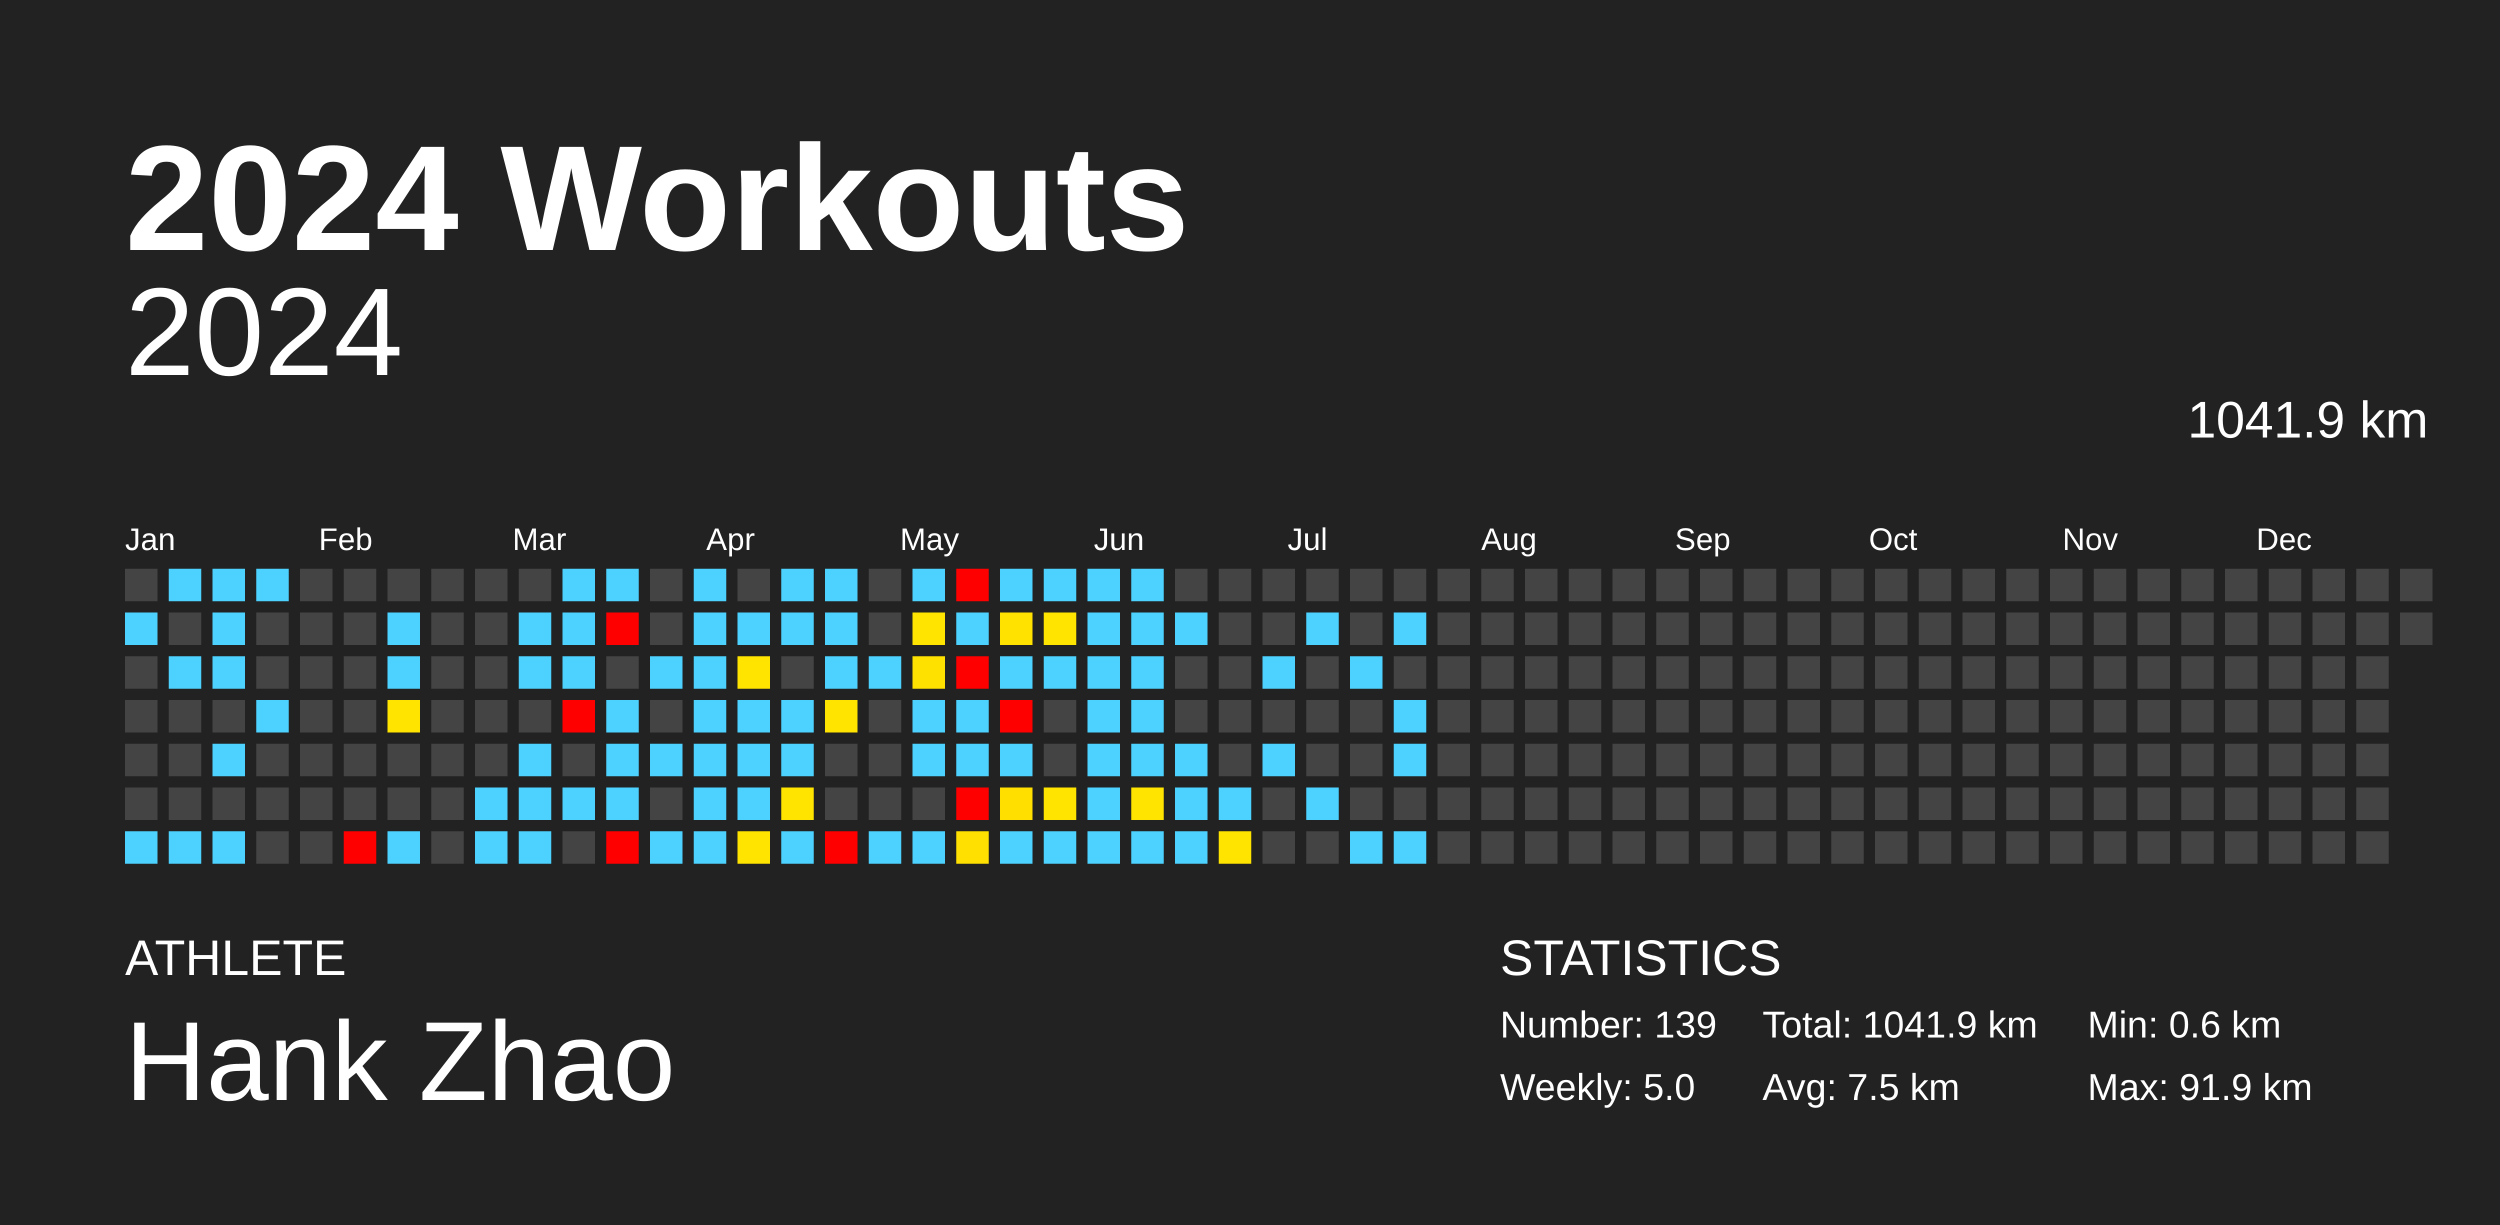
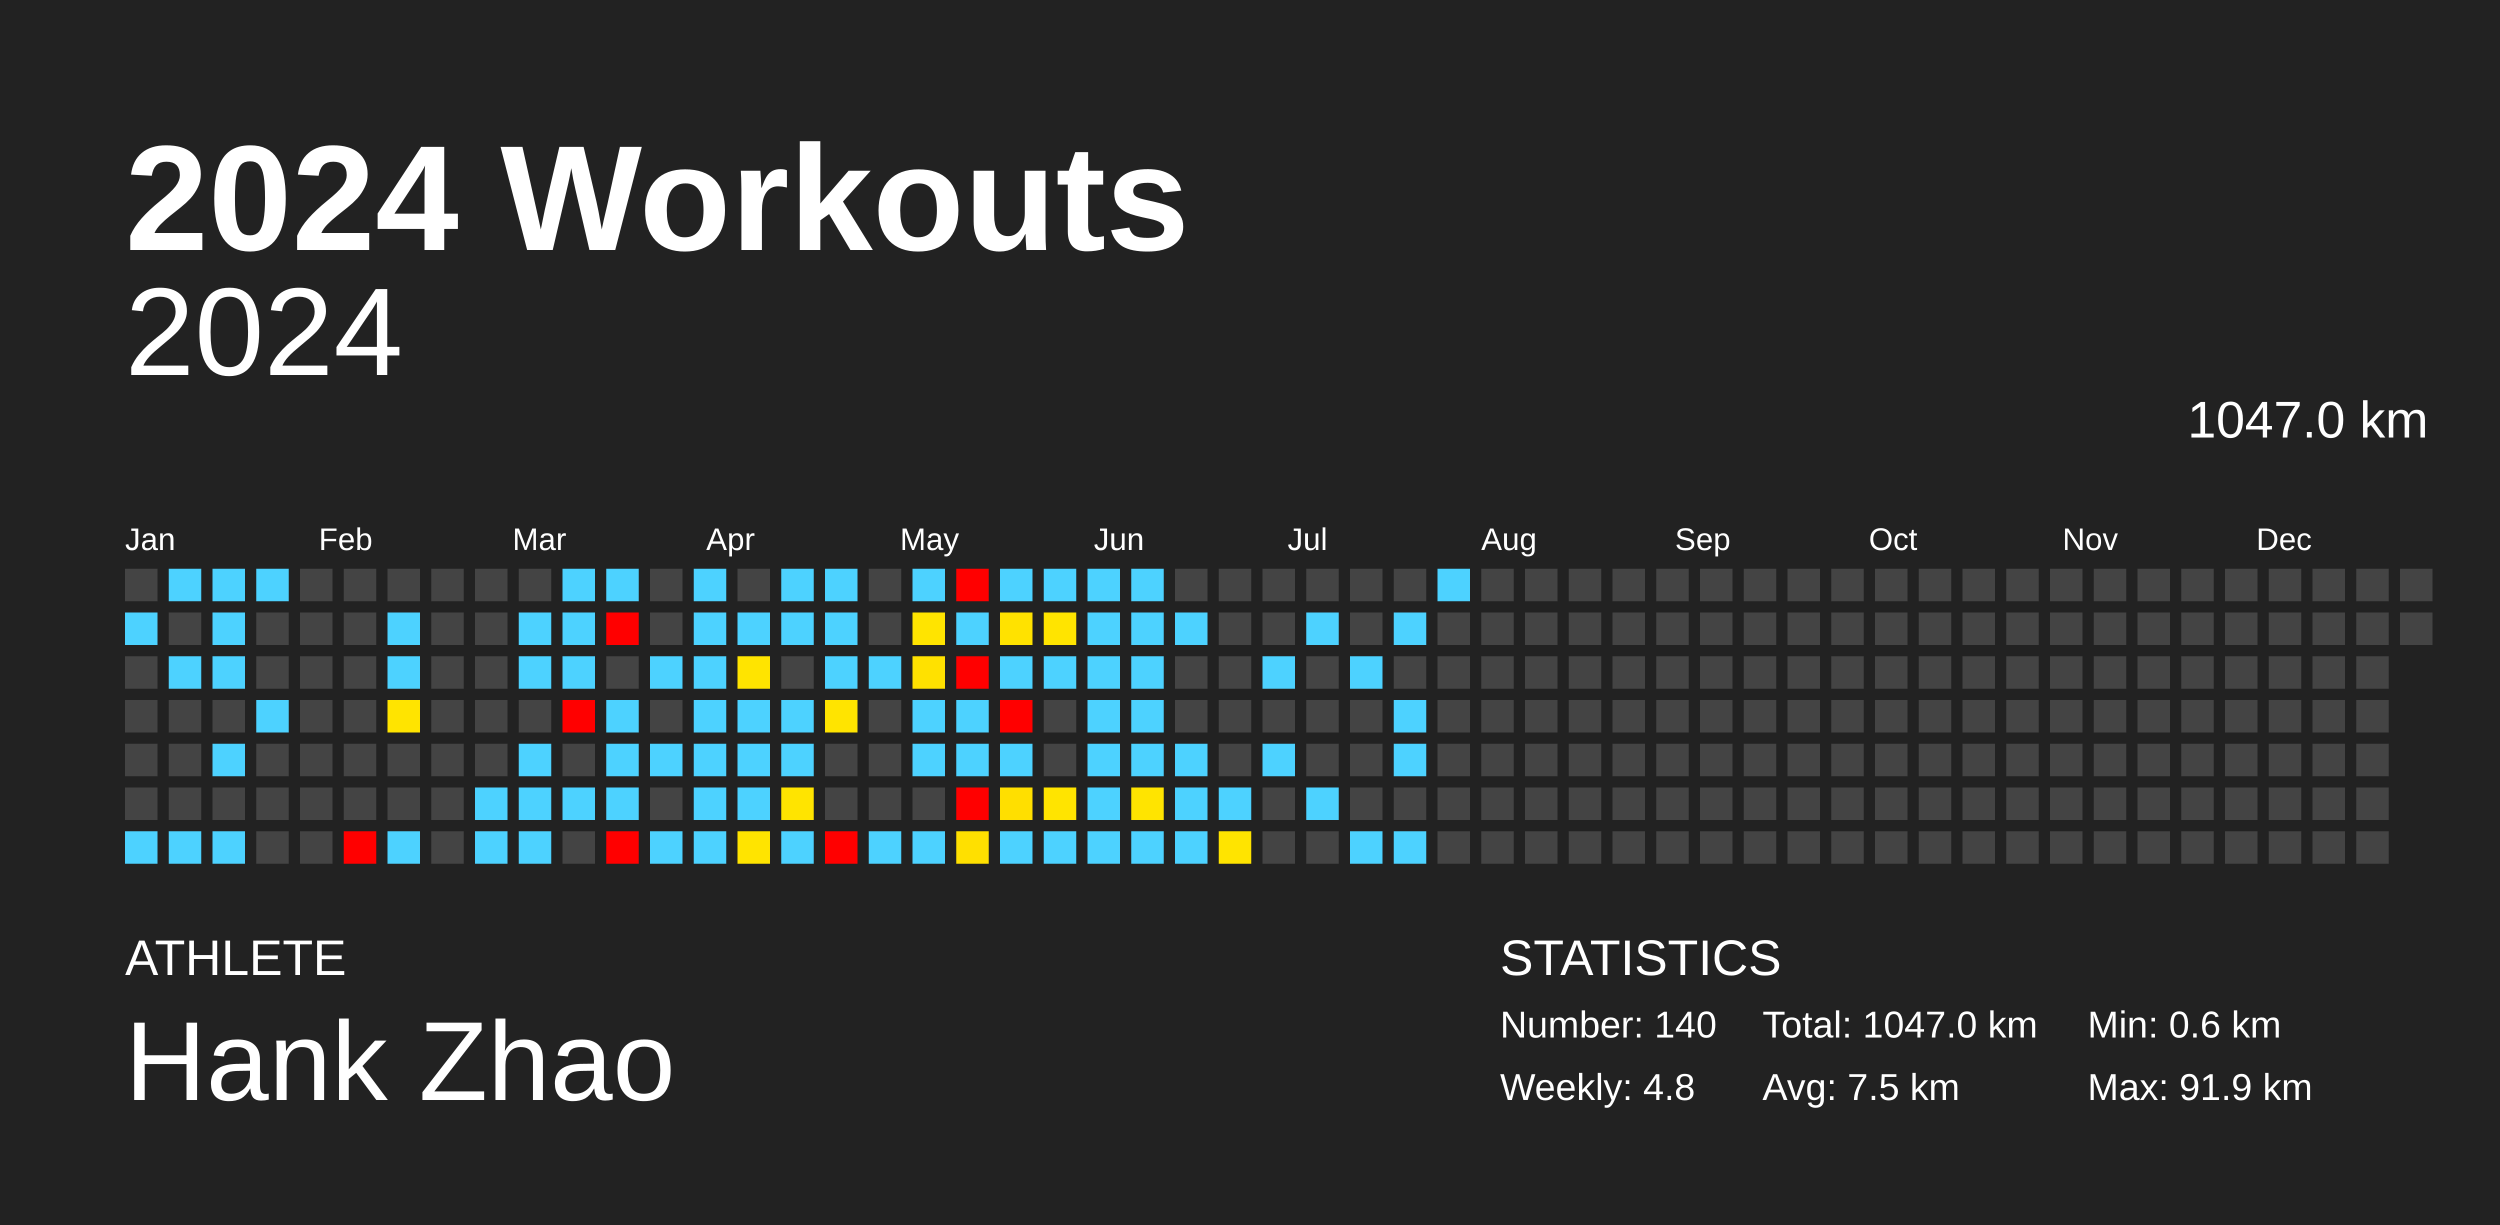
<svg xmlns="http://www.w3.org/2000/svg" baseProfile="full" height="98mm" version="1.1" viewBox="0,0,200,98" width="200mm">
  <defs />
  <rect fill="#222222" height="98" width="200" x="0" y="0" />
  <text fill="#FFFFFF" style="font-size:12px; font-family:Arial; font-weight:bold;" x="10" y="20">2024 Workouts</text>
  <text fill="#FFFFFF" style="font-size:4px; font-family:Arial" x="10" y="78">ATHLETE</text>
  <text fill="#FFFFFF" style="font-size:9px; font-family:Arial" x="10" y="88">Hank Zhao</text>
  <text fill="#FFFFFF" style="font-size:4px; font-family:Arial" x="120" y="78">STATISTICS</text>
-   <text fill="#FFFFFF" style="font-size:3px; font-family:Arial" x="120" y="83">Number: 139</text>
-   <text fill="#FFFFFF" style="font-size:3px; font-family:Arial" x="120" y="88">Weekly: 5.0</text>
-   <text fill="#FFFFFF" style="font-size:3px; font-family:Arial" x="141" y="83">Total: 1041.9 km</text>
+   <text fill="#FFFFFF" style="font-size:3px; font-family:Arial" x="120" y="83">Number: 140</text>
+   <text fill="#FFFFFF" style="font-size:3px; font-family:Arial" x="120" y="88">Weekly: 4.8</text>
+   <text fill="#FFFFFF" style="font-size:3px; font-family:Arial" x="141" y="83">Total: 1047.0 km</text>
  <text fill="#FFFFFF" style="font-size:3px; font-family:Arial" x="141" y="88">Avg: 7.5 km</text>
  <text fill="#FFFFFF" style="font-size:3px; font-family:Arial" x="167" y="83">Min: 0.6 km</text>
  <text fill="#FFFFFF" style="font-size:3px; font-family:Arial" x="167" y="88">Max: 91.9 km</text>
  <text alignment-baseline="hanging" fill="#FFFFFF" style="font-size:10.0px; font-family:Arial;" x="10" y="30">2024</text>
-   <text alignment-baseline="hanging" fill="#FFFFFF" style="font-size:4.125px; font-family:Arial;" x="175" y="35">1041.9 km</text>
+   <text alignment-baseline="hanging" fill="#FFFFFF" style="font-size:4.125px; font-family:Arial;" x="175" y="35">1047.0 km</text>
  <text fill="#FFFFFF" style="font-size:2.5px; font-family:Arial" x="10.0" y="44">Jan</text>
  <text fill="#FFFFFF" style="font-size:2.5px; font-family:Arial" x="25.5" y="44">Feb</text>
  <text fill="#FFFFFF" style="font-size:2.5px; font-family:Arial" x="41.0" y="44">Mar</text>
  <text fill="#FFFFFF" style="font-size:2.5px; font-family:Arial" x="56.5" y="44">Apr</text>
  <text fill="#FFFFFF" style="font-size:2.5px; font-family:Arial" x="72.0" y="44">May</text>
  <text fill="#FFFFFF" style="font-size:2.5px; font-family:Arial" x="87.5" y="44">Jun</text>
  <text fill="#FFFFFF" style="font-size:2.5px; font-family:Arial" x="103.0" y="44">Jul</text>
  <text fill="#FFFFFF" style="font-size:2.5px; font-family:Arial" x="118.5" y="44">Aug</text>
  <text fill="#FFFFFF" style="font-size:2.5px; font-family:Arial" x="134.0" y="44">Sep</text>
  <text fill="#FFFFFF" style="font-size:2.5px; font-family:Arial" x="149.5" y="44">Oct</text>
  <text fill="#FFFFFF" style="font-size:2.5px; font-family:Arial" x="165.0" y="44">Nov</text>
  <text fill="#FFFFFF" style="font-size:2.5px; font-family:Arial" x="180.5" y="44">Dec</text>
  <rect fill="#444444" height="2.6" width="2.6" x="10.0" y="45.5" />
  <rect fill="#4dd2ff" height="2.6" width="2.6" x="10.0" y="49.0" />
  <rect fill="#444444" height="2.6" width="2.6" x="10.0" y="52.5" />
  <rect fill="#444444" height="2.6" width="2.6" x="10.0" y="56.0" />
  <rect fill="#444444" height="2.6" width="2.6" x="10.0" y="59.5" />
  <rect fill="#444444" height="2.6" width="2.6" x="10.0" y="63.0" />
  <rect fill="#4dd2ff" height="2.6" width="2.6" x="10.0" y="66.5" />
  <rect fill="#4dd2ff" height="2.6" width="2.6" x="13.5" y="45.5" />
  <rect fill="#444444" height="2.6" width="2.6" x="13.5" y="49.0" />
  <rect fill="#4dd2ff" height="2.6" width="2.6" x="13.5" y="52.5" />
  <rect fill="#444444" height="2.6" width="2.6" x="13.5" y="56.0" />
  <rect fill="#444444" height="2.6" width="2.6" x="13.5" y="59.5" />
  <rect fill="#444444" height="2.6" width="2.6" x="13.5" y="63.0" />
  <rect fill="#4dd2ff" height="2.6" width="2.6" x="13.5" y="66.5" />
  <rect fill="#4dd2ff" height="2.6" width="2.6" x="17.0" y="45.5" />
  <rect fill="#4dd2ff" height="2.6" width="2.6" x="17.0" y="49.0" />
  <rect fill="#4dd2ff" height="2.6" width="2.6" x="17.0" y="52.5" />
  <rect fill="#444444" height="2.6" width="2.6" x="17.0" y="56.0" />
  <rect fill="#4dd2ff" height="2.6" width="2.6" x="17.0" y="59.5" />
  <rect fill="#444444" height="2.6" width="2.6" x="17.0" y="63.0" />
  <rect fill="#4dd2ff" height="2.6" width="2.6" x="17.0" y="66.5" />
  <rect fill="#4dd2ff" height="2.6" width="2.6" x="20.5" y="45.5" />
  <rect fill="#444444" height="2.6" width="2.6" x="20.5" y="49.0" />
  <rect fill="#444444" height="2.6" width="2.6" x="20.5" y="52.5" />
  <rect fill="#4dd2ff" height="2.6" width="2.6" x="20.5" y="56.0" />
  <rect fill="#444444" height="2.6" width="2.6" x="20.5" y="59.5" />
  <rect fill="#444444" height="2.6" width="2.6" x="20.5" y="63.0" />
  <rect fill="#444444" height="2.6" width="2.6" x="20.5" y="66.5" />
  <rect fill="#444444" height="2.6" width="2.6" x="24.0" y="45.5" />
  <rect fill="#444444" height="2.6" width="2.6" x="24.0" y="49.0" />
  <rect fill="#444444" height="2.6" width="2.6" x="24.0" y="52.5" />
  <rect fill="#444444" height="2.6" width="2.6" x="24.0" y="56.0" />
  <rect fill="#444444" height="2.6" width="2.6" x="24.0" y="59.5" />
  <rect fill="#444444" height="2.6" width="2.6" x="24.0" y="63.0" />
  <rect fill="#444444" height="2.6" width="2.6" x="24.0" y="66.5" />
  <rect fill="#444444" height="2.6" width="2.6" x="27.5" y="45.5" />
  <rect fill="#444444" height="2.6" width="2.6" x="27.5" y="49.0" />
  <rect fill="#444444" height="2.6" width="2.6" x="27.5" y="52.5" />
  <rect fill="#444444" height="2.6" width="2.6" x="27.5" y="56.0" />
  <rect fill="#444444" height="2.6" width="2.6" x="27.5" y="59.5" />
  <rect fill="#444444" height="2.6" width="2.6" x="27.5" y="63.0" />
  <rect fill="red" height="2.6" width="2.6" x="27.5" y="66.5" />
  <rect fill="#444444" height="2.6" width="2.6" x="31.0" y="45.5" />
  <rect fill="#4dd2ff" height="2.6" width="2.6" x="31.0" y="49.0" />
  <rect fill="#4dd2ff" height="2.6" width="2.6" x="31.0" y="52.5" />
  <rect fill="#ffe400" height="2.6" width="2.6" x="31.0" y="56.0" />
  <rect fill="#444444" height="2.6" width="2.6" x="31.0" y="59.5" />
  <rect fill="#444444" height="2.6" width="2.6" x="31.0" y="63.0" />
  <rect fill="#4dd2ff" height="2.6" width="2.6" x="31.0" y="66.5" />
  <rect fill="#444444" height="2.6" width="2.6" x="34.5" y="45.5" />
  <rect fill="#444444" height="2.6" width="2.6" x="34.5" y="49.0" />
  <rect fill="#444444" height="2.6" width="2.6" x="34.5" y="52.5" />
  <rect fill="#444444" height="2.6" width="2.6" x="34.5" y="56.0" />
  <rect fill="#444444" height="2.6" width="2.6" x="34.5" y="59.5" />
  <rect fill="#444444" height="2.6" width="2.6" x="34.5" y="63.0" />
  <rect fill="#444444" height="2.6" width="2.6" x="34.5" y="66.5" />
  <rect fill="#444444" height="2.6" width="2.6" x="38.0" y="45.5" />
  <rect fill="#444444" height="2.6" width="2.6" x="38.0" y="49.0" />
  <rect fill="#444444" height="2.6" width="2.6" x="38.0" y="52.5" />
  <rect fill="#444444" height="2.6" width="2.6" x="38.0" y="56.0" />
  <rect fill="#444444" height="2.6" width="2.6" x="38.0" y="59.5" />
  <rect fill="#4dd2ff" height="2.6" width="2.6" x="38.0" y="63.0" />
  <rect fill="#4dd2ff" height="2.6" width="2.6" x="38.0" y="66.5" />
  <rect fill="#444444" height="2.6" width="2.6" x="41.5" y="45.5" />
  <rect fill="#4dd2ff" height="2.6" width="2.6" x="41.5" y="49.0" />
  <rect fill="#4dd2ff" height="2.6" width="2.6" x="41.5" y="52.5" />
  <rect fill="#444444" height="2.6" width="2.6" x="41.5" y="56.0" />
  <rect fill="#4dd2ff" height="2.6" width="2.6" x="41.5" y="59.5" />
  <rect fill="#4dd2ff" height="2.6" width="2.6" x="41.5" y="63.0" />
  <rect fill="#4dd2ff" height="2.6" width="2.6" x="41.5" y="66.5" />
  <rect fill="#4dd2ff" height="2.6" width="2.6" x="45.0" y="45.5" />
  <rect fill="#4dd2ff" height="2.6" width="2.6" x="45.0" y="49.0" />
  <rect fill="#4dd2ff" height="2.6" width="2.6" x="45.0" y="52.5" />
  <rect fill="red" height="2.6" width="2.6" x="45.0" y="56.0" />
  <rect fill="#444444" height="2.6" width="2.6" x="45.0" y="59.5" />
  <rect fill="#4dd2ff" height="2.6" width="2.6" x="45.0" y="63.0" />
  <rect fill="#444444" height="2.6" width="2.6" x="45.0" y="66.5" />
  <rect fill="#4dd2ff" height="2.6" width="2.6" x="48.5" y="45.5" />
  <rect fill="red" height="2.6" width="2.6" x="48.5" y="49.0" />
  <rect fill="#444444" height="2.6" width="2.6" x="48.5" y="52.5" />
  <rect fill="#4dd2ff" height="2.6" width="2.6" x="48.5" y="56.0" />
  <rect fill="#4dd2ff" height="2.6" width="2.6" x="48.5" y="59.5" />
  <rect fill="#4dd2ff" height="2.6" width="2.6" x="48.5" y="63.0" />
  <rect fill="red" height="2.6" width="2.6" x="48.5" y="66.5" />
  <rect fill="#444444" height="2.6" width="2.6" x="52.0" y="45.5" />
  <rect fill="#444444" height="2.6" width="2.6" x="52.0" y="49.0" />
  <rect fill="#4dd2ff" height="2.6" width="2.6" x="52.0" y="52.5" />
  <rect fill="#444444" height="2.6" width="2.6" x="52.0" y="56.0" />
  <rect fill="#4dd2ff" height="2.6" width="2.6" x="52.0" y="59.5" />
  <rect fill="#444444" height="2.6" width="2.6" x="52.0" y="63.0" />
  <rect fill="#4dd2ff" height="2.6" width="2.6" x="52.0" y="66.5" />
  <rect fill="#4dd2ff" height="2.6" width="2.6" x="55.5" y="45.5" />
  <rect fill="#4dd2ff" height="2.6" width="2.6" x="55.5" y="49.0" />
  <rect fill="#4dd2ff" height="2.6" width="2.6" x="55.5" y="52.5" />
  <rect fill="#4dd2ff" height="2.6" width="2.6" x="55.5" y="56.0" />
  <rect fill="#4dd2ff" height="2.6" width="2.6" x="55.5" y="59.5" />
  <rect fill="#4dd2ff" height="2.6" width="2.6" x="55.5" y="63.0" />
  <rect fill="#4dd2ff" height="2.6" width="2.6" x="55.5" y="66.5" />
  <rect fill="#444444" height="2.6" width="2.6" x="59.0" y="45.5" />
  <rect fill="#4dd2ff" height="2.6" width="2.6" x="59.0" y="49.0" />
  <rect fill="#ffe400" height="2.6" width="2.6" x="59.0" y="52.5" />
  <rect fill="#4dd2ff" height="2.6" width="2.6" x="59.0" y="56.0" />
  <rect fill="#4dd2ff" height="2.6" width="2.6" x="59.0" y="59.5" />
  <rect fill="#4dd2ff" height="2.6" width="2.6" x="59.0" y="63.0" />
  <rect fill="#ffe400" height="2.6" width="2.6" x="59.0" y="66.5" />
  <rect fill="#4dd2ff" height="2.6" width="2.6" x="62.5" y="45.5" />
  <rect fill="#4dd2ff" height="2.6" width="2.6" x="62.5" y="49.0" />
  <rect fill="#444444" height="2.6" width="2.6" x="62.5" y="52.5" />
  <rect fill="#4dd2ff" height="2.6" width="2.6" x="62.5" y="56.0" />
  <rect fill="#4dd2ff" height="2.6" width="2.6" x="62.5" y="59.5" />
  <rect fill="#ffe400" height="2.6" width="2.6" x="62.5" y="63.0" />
  <rect fill="#4dd2ff" height="2.6" width="2.6" x="62.5" y="66.5" />
  <rect fill="#4dd2ff" height="2.6" width="2.6" x="66.0" y="45.5" />
  <rect fill="#4dd2ff" height="2.6" width="2.6" x="66.0" y="49.0" />
  <rect fill="#4dd2ff" height="2.6" width="2.6" x="66.0" y="52.5" />
  <rect fill="#ffe400" height="2.6" width="2.6" x="66.0" y="56.0" />
  <rect fill="#444444" height="2.6" width="2.6" x="66.0" y="59.5" />
  <rect fill="#444444" height="2.6" width="2.6" x="66.0" y="63.0" />
  <rect fill="red" height="2.6" width="2.6" x="66.0" y="66.5" />
  <rect fill="#444444" height="2.6" width="2.6" x="69.5" y="45.5" />
  <rect fill="#444444" height="2.6" width="2.6" x="69.5" y="49.0" />
  <rect fill="#4dd2ff" height="2.6" width="2.6" x="69.5" y="52.5" />
  <rect fill="#444444" height="2.6" width="2.6" x="69.5" y="56.0" />
  <rect fill="#444444" height="2.6" width="2.6" x="69.5" y="59.5" />
  <rect fill="#444444" height="2.6" width="2.6" x="69.5" y="63.0" />
  <rect fill="#4dd2ff" height="2.6" width="2.6" x="69.5" y="66.5" />
  <rect fill="#4dd2ff" height="2.6" width="2.6" x="73.0" y="45.5" />
  <rect fill="#ffe400" height="2.6" width="2.6" x="73.0" y="49.0" />
  <rect fill="#ffe100" height="2.6" width="2.6" x="73.0" y="52.5" />
  <rect fill="#4dd2ff" height="2.6" width="2.6" x="73.0" y="56.0" />
  <rect fill="#4dd2ff" height="2.6" width="2.6" x="73.0" y="59.5" />
  <rect fill="#444444" height="2.6" width="2.6" x="73.0" y="63.0" />
  <rect fill="#4dd2ff" height="2.6" width="2.6" x="73.0" y="66.5" />
  <rect fill="red" height="2.6" width="2.6" x="76.5" y="45.5" />
  <rect fill="#4dd2ff" height="2.6" width="2.6" x="76.5" y="49.0" />
  <rect fill="red" height="2.6" width="2.6" x="76.5" y="52.5" />
  <rect fill="#4dd2ff" height="2.6" width="2.6" x="76.5" y="56.0" />
  <rect fill="#4dd2ff" height="2.6" width="2.6" x="76.5" y="59.5" />
  <rect fill="red" height="2.6" width="2.6" x="76.5" y="63.0" />
  <rect fill="#ffe000" height="2.6" width="2.6" x="76.5" y="66.5" />
  <rect fill="#4dd2ff" height="2.6" width="2.6" x="80.0" y="45.5" />
  <rect fill="#ffe200" height="2.6" width="2.6" x="80.0" y="49.0" />
  <rect fill="#4dd2ff" height="2.6" width="2.6" x="80.0" y="52.5" />
  <rect fill="red" height="2.6" width="2.6" x="80.0" y="56.0" />
  <rect fill="#4dd2ff" height="2.6" width="2.6" x="80.0" y="59.5" />
  <rect fill="#ffdf00" height="2.6" width="2.6" x="80.0" y="63.0" />
  <rect fill="#4dd2ff" height="2.6" width="2.6" x="80.0" y="66.5" />
  <rect fill="#4dd2ff" height="2.6" width="2.6" x="83.5" y="45.5" />
  <rect fill="#ffe400" height="2.6" width="2.6" x="83.5" y="49.0" />
  <rect fill="#4dd2ff" height="2.6" width="2.6" x="83.5" y="52.5" />
  <rect fill="#444444" height="2.6" width="2.6" x="83.5" y="56.0" />
  <rect fill="#444444" height="2.6" width="2.6" x="83.5" y="59.5" />
  <rect fill="#ffe400" height="2.6" width="2.6" x="83.5" y="63.0" />
  <rect fill="#4dd2ff" height="2.6" width="2.6" x="83.5" y="66.5" />
  <rect fill="#4dd2ff" height="2.6" width="2.6" x="87.0" y="45.5" />
  <rect fill="#4dd2ff" height="2.6" width="2.6" x="87.0" y="49.0" />
  <rect fill="#4dd2ff" height="2.6" width="2.6" x="87.0" y="52.5" />
  <rect fill="#4dd2ff" height="2.6" width="2.6" x="87.0" y="56.0" />
  <rect fill="#4dd2ff" height="2.6" width="2.6" x="87.0" y="59.5" />
  <rect fill="#4dd2ff" height="2.6" width="2.6" x="87.0" y="63.0" />
  <rect fill="#4dd2ff" height="2.6" width="2.6" x="87.0" y="66.5" />
  <rect fill="#4dd2ff" height="2.6" width="2.6" x="90.5" y="45.5" />
  <rect fill="#4dd2ff" height="2.6" width="2.6" x="90.5" y="49.0" />
  <rect fill="#4dd2ff" height="2.6" width="2.6" x="90.5" y="52.5" />
  <rect fill="#4dd2ff" height="2.6" width="2.6" x="90.5" y="56.0" />
  <rect fill="#4dd2ff" height="2.6" width="2.6" x="90.5" y="59.5" />
  <rect fill="#ffe400" height="2.6" width="2.6" x="90.5" y="63.0" />
  <rect fill="#4dd2ff" height="2.6" width="2.6" x="90.5" y="66.5" />
  <rect fill="#444444" height="2.6" width="2.6" x="94.0" y="45.5" />
  <rect fill="#4dd2ff" height="2.6" width="2.6" x="94.0" y="49.0" />
  <rect fill="#444444" height="2.6" width="2.6" x="94.0" y="52.5" />
  <rect fill="#444444" height="2.6" width="2.6" x="94.0" y="56.0" />
  <rect fill="#4dd2ff" height="2.6" width="2.6" x="94.0" y="59.5" />
  <rect fill="#4dd2ff" height="2.6" width="2.6" x="94.0" y="63.0" />
  <rect fill="#4dd2ff" height="2.6" width="2.6" x="94.0" y="66.5" />
  <rect fill="#444444" height="2.6" width="2.6" x="97.5" y="45.5" />
  <rect fill="#444444" height="2.6" width="2.6" x="97.5" y="49.0" />
  <rect fill="#444444" height="2.6" width="2.6" x="97.5" y="52.5" />
  <rect fill="#444444" height="2.6" width="2.6" x="97.5" y="56.0" />
  <rect fill="#444444" height="2.6" width="2.6" x="97.5" y="59.5" />
  <rect fill="#4dd2ff" height="2.6" width="2.6" x="97.5" y="63.0" />
  <rect fill="#ffe400" height="2.6" width="2.6" x="97.5" y="66.5" />
  <rect fill="#444444" height="2.6" width="2.6" x="101.0" y="45.5" />
  <rect fill="#444444" height="2.6" width="2.6" x="101.0" y="49.0" />
  <rect fill="#4dd2ff" height="2.6" width="2.6" x="101.0" y="52.5" />
  <rect fill="#444444" height="2.6" width="2.6" x="101.0" y="56.0" />
  <rect fill="#4dd2ff" height="2.6" width="2.6" x="101.0" y="59.5" />
  <rect fill="#444444" height="2.6" width="2.6" x="101.0" y="63.0" />
  <rect fill="#444444" height="2.6" width="2.6" x="101.0" y="66.5" />
  <rect fill="#444444" height="2.6" width="2.6" x="104.5" y="45.5" />
  <rect fill="#4dd2ff" height="2.6" width="2.6" x="104.5" y="49.0" />
  <rect fill="#444444" height="2.6" width="2.6" x="104.5" y="52.5" />
  <rect fill="#444444" height="2.6" width="2.6" x="104.5" y="56.0" />
  <rect fill="#444444" height="2.6" width="2.6" x="104.5" y="59.5" />
  <rect fill="#4dd2ff" height="2.6" width="2.6" x="104.5" y="63.0" />
  <rect fill="#444444" height="2.6" width="2.6" x="104.5" y="66.5" />
  <rect fill="#444444" height="2.6" width="2.6" x="108.0" y="45.5" />
  <rect fill="#444444" height="2.6" width="2.6" x="108.0" y="49.0" />
  <rect fill="#4dd2ff" height="2.6" width="2.6" x="108.0" y="52.5" />
  <rect fill="#444444" height="2.6" width="2.6" x="108.0" y="56.0" />
  <rect fill="#444444" height="2.6" width="2.6" x="108.0" y="59.5" />
  <rect fill="#444444" height="2.6" width="2.6" x="108.0" y="63.0" />
  <rect fill="#4dd2ff" height="2.6" width="2.6" x="108.0" y="66.5" />
  <rect fill="#444444" height="2.6" width="2.6" x="111.5" y="45.5" />
  <rect fill="#4dd2ff" height="2.6" width="2.6" x="111.5" y="49.0" />
  <rect fill="#444444" height="2.6" width="2.6" x="111.5" y="52.5" />
  <rect fill="#4dd2ff" height="2.6" width="2.6" x="111.5" y="56.0" />
  <rect fill="#4dd2ff" height="2.6" width="2.6" x="111.5" y="59.5" />
  <rect fill="#444444" height="2.6" width="2.6" x="111.5" y="63.0" />
  <rect fill="#4dd2ff" height="2.6" width="2.6" x="111.5" y="66.5" />
-   <rect fill="#444444" height="2.6" width="2.6" x="115.0" y="45.5" />
+   <rect fill="#4dd2ff" height="2.6" width="2.6" x="115.0" y="45.5" />
  <rect fill="#444444" height="2.6" width="2.6" x="115.0" y="49.0" />
  <rect fill="#444444" height="2.6" width="2.6" x="115.0" y="52.5" />
  <rect fill="#444444" height="2.6" width="2.6" x="115.0" y="56.0" />
  <rect fill="#444444" height="2.6" width="2.6" x="115.0" y="59.5" />
  <rect fill="#444444" height="2.6" width="2.6" x="115.0" y="63.0" />
  <rect fill="#444444" height="2.6" width="2.6" x="115.0" y="66.5" />
  <rect fill="#444444" height="2.6" width="2.6" x="118.5" y="45.5" />
  <rect fill="#444444" height="2.6" width="2.6" x="118.5" y="49.0" />
  <rect fill="#444444" height="2.6" width="2.6" x="118.5" y="52.5" />
  <rect fill="#444444" height="2.6" width="2.6" x="118.5" y="56.0" />
  <rect fill="#444444" height="2.6" width="2.6" x="118.5" y="59.5" />
  <rect fill="#444444" height="2.6" width="2.6" x="118.5" y="63.0" />
  <rect fill="#444444" height="2.6" width="2.6" x="118.5" y="66.5" />
  <rect fill="#444444" height="2.6" width="2.6" x="122.0" y="45.5" />
  <rect fill="#444444" height="2.6" width="2.6" x="122.0" y="49.0" />
  <rect fill="#444444" height="2.6" width="2.6" x="122.0" y="52.5" />
  <rect fill="#444444" height="2.6" width="2.6" x="122.0" y="56.0" />
  <rect fill="#444444" height="2.6" width="2.6" x="122.0" y="59.5" />
  <rect fill="#444444" height="2.6" width="2.6" x="122.0" y="63.0" />
  <rect fill="#444444" height="2.6" width="2.6" x="122.0" y="66.5" />
  <rect fill="#444444" height="2.6" width="2.6" x="125.5" y="45.5" />
  <rect fill="#444444" height="2.6" width="2.6" x="125.5" y="49.0" />
  <rect fill="#444444" height="2.6" width="2.6" x="125.5" y="52.5" />
  <rect fill="#444444" height="2.6" width="2.6" x="125.5" y="56.0" />
  <rect fill="#444444" height="2.6" width="2.6" x="125.5" y="59.5" />
  <rect fill="#444444" height="2.6" width="2.6" x="125.5" y="63.0" />
  <rect fill="#444444" height="2.6" width="2.6" x="125.5" y="66.5" />
  <rect fill="#444444" height="2.6" width="2.6" x="129.0" y="45.5" />
  <rect fill="#444444" height="2.6" width="2.6" x="129.0" y="49.0" />
  <rect fill="#444444" height="2.6" width="2.6" x="129.0" y="52.5" />
  <rect fill="#444444" height="2.6" width="2.6" x="129.0" y="56.0" />
  <rect fill="#444444" height="2.6" width="2.6" x="129.0" y="59.5" />
  <rect fill="#444444" height="2.6" width="2.6" x="129.0" y="63.0" />
  <rect fill="#444444" height="2.6" width="2.6" x="129.0" y="66.5" />
  <rect fill="#444444" height="2.6" width="2.6" x="132.5" y="45.5" />
  <rect fill="#444444" height="2.6" width="2.6" x="132.5" y="49.0" />
  <rect fill="#444444" height="2.6" width="2.6" x="132.5" y="52.5" />
  <rect fill="#444444" height="2.6" width="2.6" x="132.5" y="56.0" />
  <rect fill="#444444" height="2.6" width="2.6" x="132.5" y="59.5" />
  <rect fill="#444444" height="2.6" width="2.6" x="132.5" y="63.0" />
  <rect fill="#444444" height="2.6" width="2.6" x="132.5" y="66.5" />
  <rect fill="#444444" height="2.6" width="2.6" x="136.0" y="45.5" />
  <rect fill="#444444" height="2.6" width="2.6" x="136.0" y="49.0" />
  <rect fill="#444444" height="2.6" width="2.6" x="136.0" y="52.5" />
  <rect fill="#444444" height="2.6" width="2.6" x="136.0" y="56.0" />
  <rect fill="#444444" height="2.6" width="2.6" x="136.0" y="59.5" />
  <rect fill="#444444" height="2.6" width="2.6" x="136.0" y="63.0" />
  <rect fill="#444444" height="2.6" width="2.6" x="136.0" y="66.5" />
  <rect fill="#444444" height="2.6" width="2.6" x="139.5" y="45.5" />
  <rect fill="#444444" height="2.6" width="2.6" x="139.5" y="49.0" />
  <rect fill="#444444" height="2.6" width="2.6" x="139.5" y="52.5" />
  <rect fill="#444444" height="2.6" width="2.6" x="139.5" y="56.0" />
  <rect fill="#444444" height="2.6" width="2.6" x="139.5" y="59.5" />
  <rect fill="#444444" height="2.6" width="2.6" x="139.5" y="63.0" />
  <rect fill="#444444" height="2.6" width="2.6" x="139.5" y="66.5" />
  <rect fill="#444444" height="2.6" width="2.6" x="143.0" y="45.5" />
  <rect fill="#444444" height="2.6" width="2.6" x="143.0" y="49.0" />
  <rect fill="#444444" height="2.6" width="2.6" x="143.0" y="52.5" />
  <rect fill="#444444" height="2.6" width="2.6" x="143.0" y="56.0" />
  <rect fill="#444444" height="2.6" width="2.6" x="143.0" y="59.5" />
  <rect fill="#444444" height="2.6" width="2.6" x="143.0" y="63.0" />
  <rect fill="#444444" height="2.6" width="2.6" x="143.0" y="66.5" />
  <rect fill="#444444" height="2.6" width="2.6" x="146.5" y="45.5" />
  <rect fill="#444444" height="2.6" width="2.6" x="146.5" y="49.0" />
  <rect fill="#444444" height="2.6" width="2.6" x="146.5" y="52.5" />
  <rect fill="#444444" height="2.6" width="2.6" x="146.5" y="56.0" />
  <rect fill="#444444" height="2.6" width="2.6" x="146.5" y="59.5" />
  <rect fill="#444444" height="2.6" width="2.6" x="146.5" y="63.0" />
  <rect fill="#444444" height="2.6" width="2.6" x="146.5" y="66.5" />
  <rect fill="#444444" height="2.6" width="2.6" x="150.0" y="45.5" />
  <rect fill="#444444" height="2.6" width="2.6" x="150.0" y="49.0" />
  <rect fill="#444444" height="2.6" width="2.6" x="150.0" y="52.5" />
  <rect fill="#444444" height="2.6" width="2.6" x="150.0" y="56.0" />
  <rect fill="#444444" height="2.6" width="2.6" x="150.0" y="59.5" />
  <rect fill="#444444" height="2.6" width="2.6" x="150.0" y="63.0" />
  <rect fill="#444444" height="2.6" width="2.6" x="150.0" y="66.5" />
  <rect fill="#444444" height="2.6" width="2.6" x="153.5" y="45.5" />
  <rect fill="#444444" height="2.6" width="2.6" x="153.5" y="49.0" />
  <rect fill="#444444" height="2.6" width="2.6" x="153.5" y="52.5" />
  <rect fill="#444444" height="2.6" width="2.6" x="153.5" y="56.0" />
  <rect fill="#444444" height="2.6" width="2.6" x="153.5" y="59.5" />
  <rect fill="#444444" height="2.6" width="2.6" x="153.5" y="63.0" />
  <rect fill="#444444" height="2.6" width="2.6" x="153.5" y="66.5" />
  <rect fill="#444444" height="2.6" width="2.6" x="157.0" y="45.5" />
  <rect fill="#444444" height="2.6" width="2.6" x="157.0" y="49.0" />
  <rect fill="#444444" height="2.6" width="2.6" x="157.0" y="52.5" />
  <rect fill="#444444" height="2.6" width="2.6" x="157.0" y="56.0" />
  <rect fill="#444444" height="2.6" width="2.6" x="157.0" y="59.5" />
  <rect fill="#444444" height="2.6" width="2.6" x="157.0" y="63.0" />
  <rect fill="#444444" height="2.6" width="2.6" x="157.0" y="66.5" />
  <rect fill="#444444" height="2.6" width="2.6" x="160.5" y="45.5" />
  <rect fill="#444444" height="2.6" width="2.6" x="160.5" y="49.0" />
  <rect fill="#444444" height="2.6" width="2.6" x="160.5" y="52.5" />
  <rect fill="#444444" height="2.6" width="2.6" x="160.5" y="56.0" />
  <rect fill="#444444" height="2.6" width="2.6" x="160.5" y="59.5" />
  <rect fill="#444444" height="2.6" width="2.6" x="160.5" y="63.0" />
  <rect fill="#444444" height="2.6" width="2.6" x="160.5" y="66.5" />
  <rect fill="#444444" height="2.6" width="2.6" x="164.0" y="45.5" />
  <rect fill="#444444" height="2.6" width="2.6" x="164.0" y="49.0" />
  <rect fill="#444444" height="2.6" width="2.6" x="164.0" y="52.5" />
  <rect fill="#444444" height="2.6" width="2.6" x="164.0" y="56.0" />
  <rect fill="#444444" height="2.6" width="2.6" x="164.0" y="59.5" />
  <rect fill="#444444" height="2.6" width="2.6" x="164.0" y="63.0" />
  <rect fill="#444444" height="2.6" width="2.6" x="164.0" y="66.5" />
  <rect fill="#444444" height="2.6" width="2.6" x="167.5" y="45.5" />
  <rect fill="#444444" height="2.6" width="2.6" x="167.5" y="49.0" />
  <rect fill="#444444" height="2.6" width="2.6" x="167.5" y="52.5" />
  <rect fill="#444444" height="2.6" width="2.6" x="167.5" y="56.0" />
  <rect fill="#444444" height="2.6" width="2.6" x="167.5" y="59.5" />
  <rect fill="#444444" height="2.6" width="2.6" x="167.5" y="63.0" />
  <rect fill="#444444" height="2.6" width="2.6" x="167.5" y="66.5" />
  <rect fill="#444444" height="2.6" width="2.6" x="171.0" y="45.5" />
  <rect fill="#444444" height="2.6" width="2.6" x="171.0" y="49.0" />
  <rect fill="#444444" height="2.6" width="2.6" x="171.0" y="52.5" />
  <rect fill="#444444" height="2.6" width="2.6" x="171.0" y="56.0" />
  <rect fill="#444444" height="2.6" width="2.6" x="171.0" y="59.5" />
  <rect fill="#444444" height="2.6" width="2.6" x="171.0" y="63.0" />
  <rect fill="#444444" height="2.6" width="2.6" x="171.0" y="66.5" />
  <rect fill="#444444" height="2.6" width="2.6" x="174.5" y="45.5" />
  <rect fill="#444444" height="2.6" width="2.6" x="174.5" y="49.0" />
  <rect fill="#444444" height="2.6" width="2.6" x="174.5" y="52.5" />
  <rect fill="#444444" height="2.6" width="2.6" x="174.5" y="56.0" />
  <rect fill="#444444" height="2.6" width="2.6" x="174.5" y="59.5" />
  <rect fill="#444444" height="2.6" width="2.6" x="174.5" y="63.0" />
  <rect fill="#444444" height="2.6" width="2.6" x="174.5" y="66.5" />
  <rect fill="#444444" height="2.6" width="2.6" x="178.0" y="45.5" />
  <rect fill="#444444" height="2.6" width="2.6" x="178.0" y="49.0" />
  <rect fill="#444444" height="2.6" width="2.6" x="178.0" y="52.5" />
  <rect fill="#444444" height="2.6" width="2.6" x="178.0" y="56.0" />
  <rect fill="#444444" height="2.6" width="2.6" x="178.0" y="59.5" />
  <rect fill="#444444" height="2.6" width="2.6" x="178.0" y="63.0" />
  <rect fill="#444444" height="2.6" width="2.6" x="178.0" y="66.5" />
  <rect fill="#444444" height="2.6" width="2.6" x="181.5" y="45.5" />
  <rect fill="#444444" height="2.6" width="2.6" x="181.5" y="49.0" />
  <rect fill="#444444" height="2.6" width="2.6" x="181.5" y="52.5" />
  <rect fill="#444444" height="2.6" width="2.6" x="181.5" y="56.0" />
  <rect fill="#444444" height="2.6" width="2.6" x="181.5" y="59.5" />
  <rect fill="#444444" height="2.6" width="2.6" x="181.5" y="63.0" />
  <rect fill="#444444" height="2.6" width="2.6" x="181.5" y="66.5" />
  <rect fill="#444444" height="2.6" width="2.6" x="185.0" y="45.5" />
  <rect fill="#444444" height="2.6" width="2.6" x="185.0" y="49.0" />
  <rect fill="#444444" height="2.6" width="2.6" x="185.0" y="52.5" />
  <rect fill="#444444" height="2.6" width="2.6" x="185.0" y="56.0" />
  <rect fill="#444444" height="2.6" width="2.6" x="185.0" y="59.5" />
  <rect fill="#444444" height="2.6" width="2.6" x="185.0" y="63.0" />
  <rect fill="#444444" height="2.6" width="2.6" x="185.0" y="66.5" />
  <rect fill="#444444" height="2.6" width="2.6" x="188.5" y="45.5" />
  <rect fill="#444444" height="2.6" width="2.6" x="188.5" y="49.0" />
  <rect fill="#444444" height="2.6" width="2.6" x="188.5" y="52.5" />
  <rect fill="#444444" height="2.6" width="2.6" x="188.5" y="56.0" />
  <rect fill="#444444" height="2.6" width="2.6" x="188.5" y="59.5" />
  <rect fill="#444444" height="2.6" width="2.6" x="188.5" y="63.0" />
  <rect fill="#444444" height="2.6" width="2.6" x="188.5" y="66.5" />
  <rect fill="#444444" height="2.6" width="2.6" x="192.0" y="45.5" />
  <rect fill="#444444" height="2.6" width="2.6" x="192.0" y="49.0" />
</svg>
